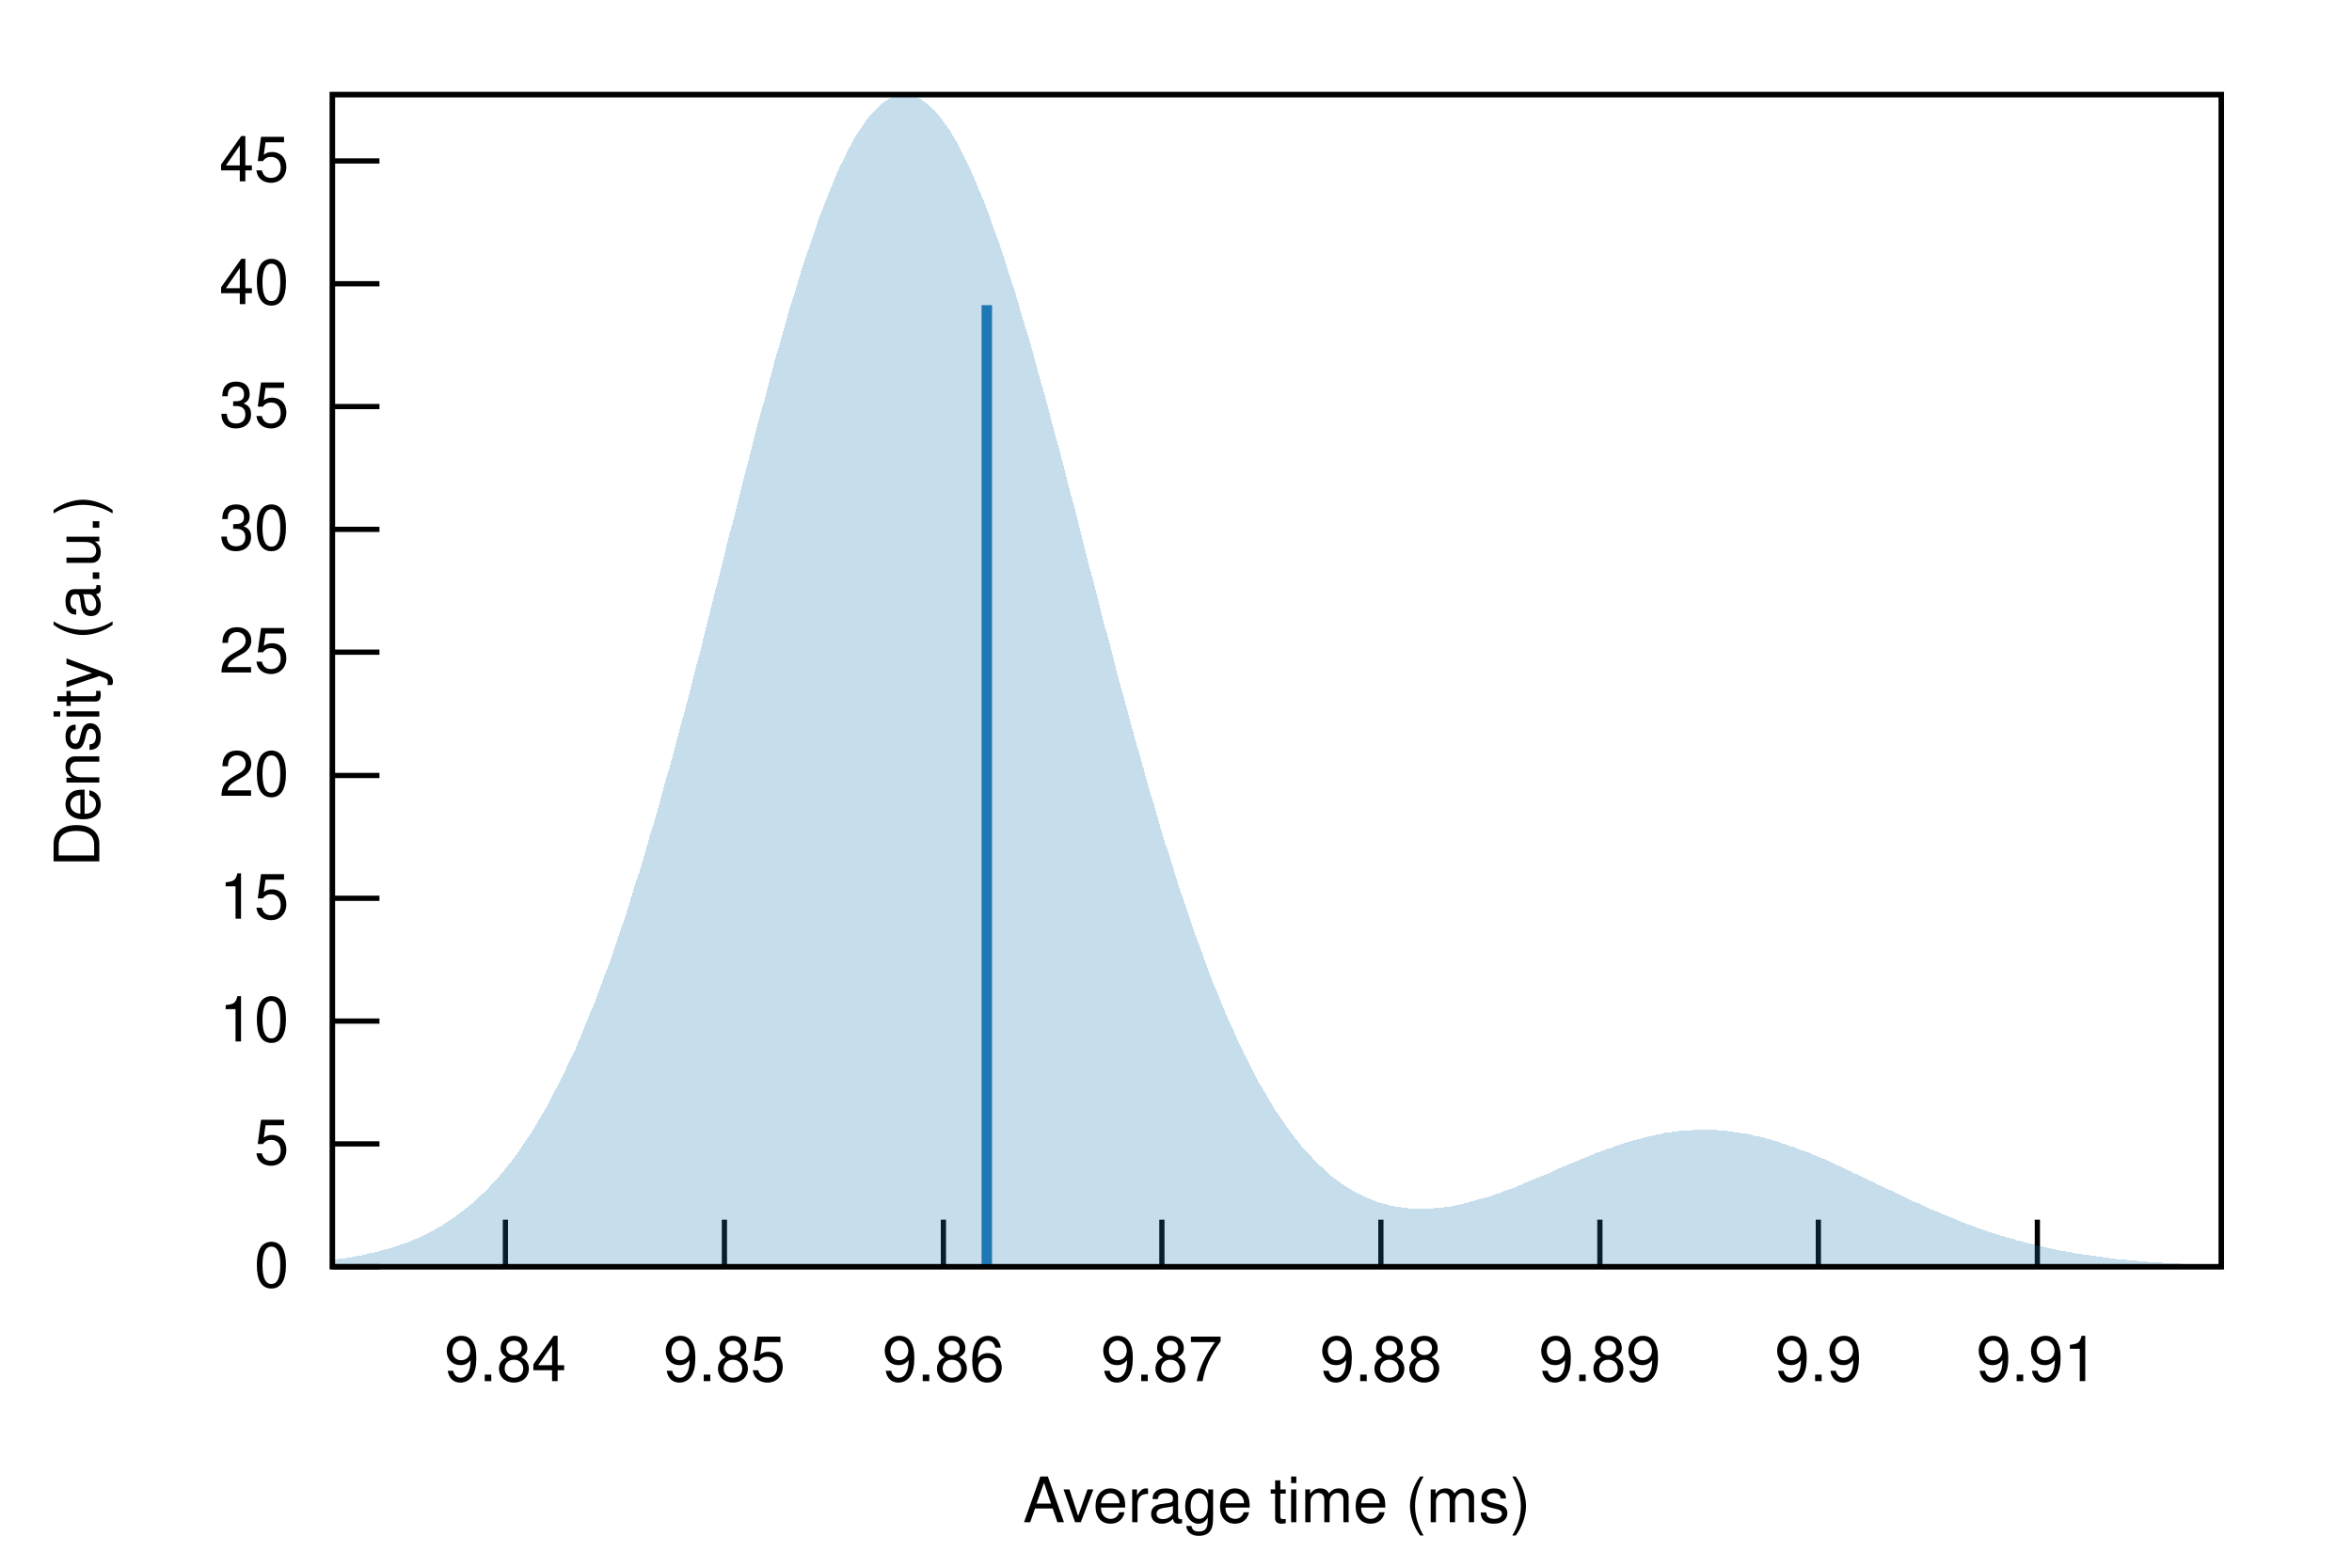
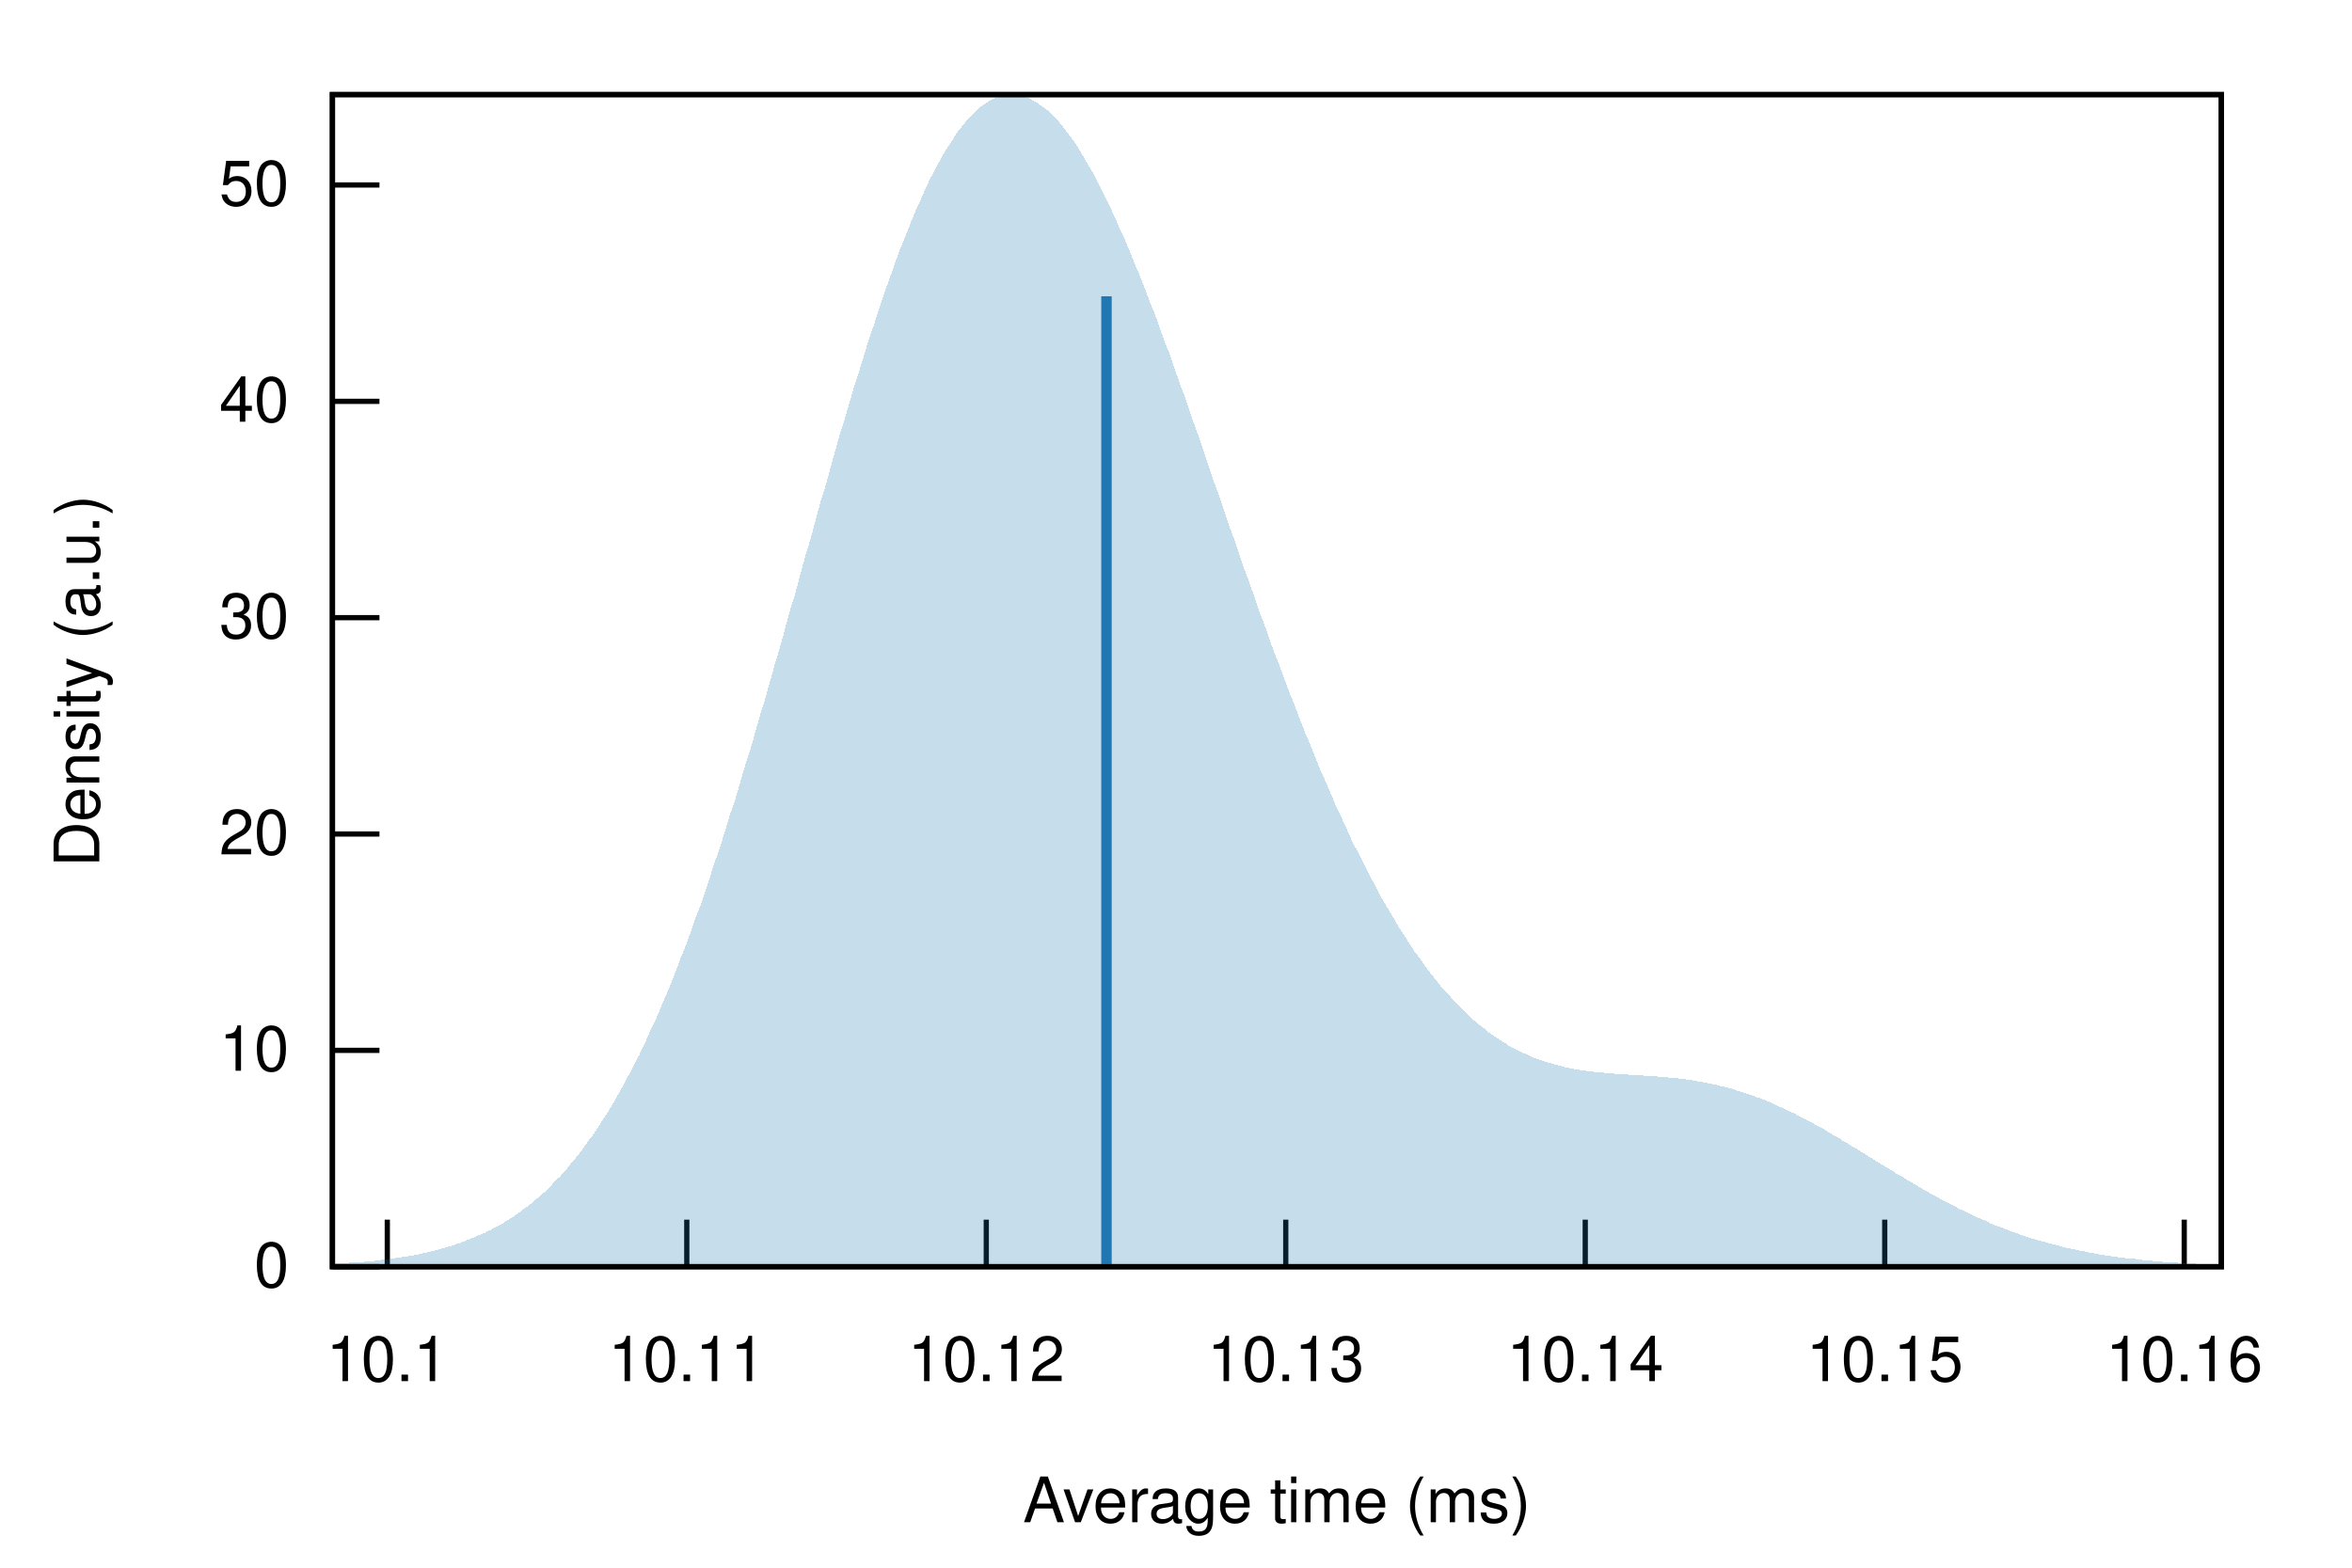
<svg xmlns="http://www.w3.org/2000/svg" xmlns:xlink="http://www.w3.org/1999/xlink" viewBox="0 0 450 300">
  <g id="gnuplot_canvas">
    <rect x="0" y="0" width="450" height="300" fill="none" />
    <defs>
      <circle id="gpDot" r="0.5" stroke-width="0.5" stroke="currentColor" />
      <path id="gpPt0" stroke-width="0.222" stroke="currentColor" d="M-1,0 h2 M0,-1 v2" />
      <path id="gpPt1" stroke-width="0.222" stroke="currentColor" d="M-1,-1 L1,1 M1,-1 L-1,1" />
      <path id="gpPt2" stroke-width="0.222" stroke="currentColor" d="M-1,0 L1,0 M0,-1 L0,1 M-1,-1 L1,1 M-1,1 L1,-1" />
      <rect id="gpPt3" stroke-width="0.222" stroke="currentColor" x="-1" y="-1" width="2" height="2" />
      <rect id="gpPt4" stroke-width="0.222" stroke="currentColor" fill="currentColor" x="-1" y="-1" width="2" height="2" />
      <circle id="gpPt5" stroke-width="0.222" stroke="currentColor" cx="0" cy="0" r="1" />
      <use xlink:href="#gpPt5" id="gpPt6" fill="currentColor" stroke="none" />
      <path id="gpPt7" stroke-width="0.222" stroke="currentColor" d="M0,-1.33 L-1.33,0.67 L1.33,0.67 z" />
      <use xlink:href="#gpPt7" id="gpPt8" fill="currentColor" stroke="none" />
      <use xlink:href="#gpPt7" id="gpPt9" stroke="currentColor" transform="rotate(180)" />
      <use xlink:href="#gpPt9" id="gpPt10" fill="currentColor" stroke="none" />
      <use xlink:href="#gpPt3" id="gpPt11" stroke="currentColor" transform="rotate(45)" />
      <use xlink:href="#gpPt11" id="gpPt12" fill="currentColor" stroke="none" />
      <path id="gpPt13" stroke-width="0.222" stroke="currentColor" d="M0,1.330 L1.265,0.411 L0.782,-1.067 L-0.782,-1.076 L-1.265,0.411 z" />
      <use xlink:href="#gpPt13" id="gpPt14" fill="currentColor" stroke="none" />
      <filter id="textbox" filterUnits="objectBoundingBox" x="0" y="0" height="1" width="1">
        <feFlood flood-color="white" flood-opacity="1" result="bgnd" />
        <feComposite in="SourceGraphic" in2="bgnd" operator="atop" />
      </filter>
      <filter id="greybox" filterUnits="objectBoundingBox" x="0" y="0" height="1" width="1">
        <feFlood flood-color="lightgrey" flood-opacity="1" result="grey" />
        <feComposite in="SourceGraphic" in2="grey" operator="atop" />
      </filter>
    </defs>
    <g fill="none" color="white" stroke="currentColor" stroke-width="1.00" stroke-linecap="butt" stroke-linejoin="miter">
</g>
    <g fill="none" color="black" stroke="currentColor" stroke-width="1.00" stroke-linecap="butt" stroke-linejoin="miter">
      <path stroke="black" d="M63.6,242.4 L72.6,242.4  " />
      <g transform="translate(55.3,246.3)" stroke="none" fill="black" font-family="Helvetica" font-size="12.00" text-anchor="end">
        <text>
          <tspan font-family="Helvetica"> 0</tspan>
        </text>
      </g>
    </g>
    <g fill="none" color="black" stroke="currentColor" stroke-width="1.00" stroke-linecap="butt" stroke-linejoin="miter">
-       <path stroke="black" d="M63.6,218.9 L72.6,218.9  " />
-       <g transform="translate(55.3,222.8)" stroke="none" fill="black" font-family="Helvetica" font-size="12.00" text-anchor="end">
-         <text>
-           <tspan font-family="Helvetica"> 5</tspan>
-         </text>
-       </g>
-     </g>
-     <g fill="none" color="black" stroke="currentColor" stroke-width="1.00" stroke-linecap="butt" stroke-linejoin="miter">
-       <path stroke="black" d="M63.6,195.4 L72.6,195.4  " />
-       <g transform="translate(55.3,199.3)" stroke="none" fill="black" font-family="Helvetica" font-size="12.00" text-anchor="end">
+       <path stroke="black" d="M63.6,201.0 L72.6,201.0  " />
+       <g transform="translate(55.3,204.9)" stroke="none" fill="black" font-family="Helvetica" font-size="12.00" text-anchor="end">
        <text>
          <tspan font-family="Helvetica"> 10</tspan>
        </text>
      </g>
    </g>
    <g fill="none" color="black" stroke="currentColor" stroke-width="1.00" stroke-linecap="butt" stroke-linejoin="miter">
-       <path stroke="black" d="M63.6,171.9 L72.6,171.9  " />
-       <g transform="translate(55.3,175.8)" stroke="none" fill="black" font-family="Helvetica" font-size="12.00" text-anchor="end">
-         <text>
-           <tspan font-family="Helvetica"> 15</tspan>
-         </text>
-       </g>
-     </g>
-     <g fill="none" color="black" stroke="currentColor" stroke-width="1.00" stroke-linecap="butt" stroke-linejoin="miter">
-       <path stroke="black" d="M63.6,148.4 L72.6,148.4  " />
-       <g transform="translate(55.3,152.3)" stroke="none" fill="black" font-family="Helvetica" font-size="12.00" text-anchor="end">
+       <path stroke="black" d="M63.6,159.6 L72.6,159.6  " />
+       <g transform="translate(55.3,163.5)" stroke="none" fill="black" font-family="Helvetica" font-size="12.00" text-anchor="end">
        <text>
          <tspan font-family="Helvetica"> 20</tspan>
        </text>
      </g>
    </g>
    <g fill="none" color="black" stroke="currentColor" stroke-width="1.00" stroke-linecap="butt" stroke-linejoin="miter">
-       <path stroke="black" d="M63.6,124.8 L72.6,124.8  " />
-       <g transform="translate(55.3,128.7)" stroke="none" fill="black" font-family="Helvetica" font-size="12.00" text-anchor="end">
-         <text>
-           <tspan font-family="Helvetica"> 25</tspan>
-         </text>
-       </g>
-     </g>
-     <g fill="none" color="black" stroke="currentColor" stroke-width="1.00" stroke-linecap="butt" stroke-linejoin="miter">
-       <path stroke="black" d="M63.6,101.3 L72.6,101.3  " />
-       <g transform="translate(55.3,105.2)" stroke="none" fill="black" font-family="Helvetica" font-size="12.00" text-anchor="end">
+       <path stroke="black" d="M63.6,118.2 L72.6,118.2  " />
+       <g transform="translate(55.3,122.1)" stroke="none" fill="black" font-family="Helvetica" font-size="12.00" text-anchor="end">
        <text>
          <tspan font-family="Helvetica"> 30</tspan>
        </text>
      </g>
    </g>
    <g fill="none" color="black" stroke="currentColor" stroke-width="1.00" stroke-linecap="butt" stroke-linejoin="miter">
-       <path stroke="black" d="M63.6,77.8 L72.6,77.8  " />
-       <g transform="translate(55.3,81.7)" stroke="none" fill="black" font-family="Helvetica" font-size="12.00" text-anchor="end">
-         <text>
-           <tspan font-family="Helvetica"> 35</tspan>
-         </text>
-       </g>
-     </g>
-     <g fill="none" color="black" stroke="currentColor" stroke-width="1.00" stroke-linecap="butt" stroke-linejoin="miter">
-       <path stroke="black" d="M63.6,54.3 L72.6,54.3  " />
-       <g transform="translate(55.3,58.2)" stroke="none" fill="black" font-family="Helvetica" font-size="12.00" text-anchor="end">
+       <path stroke="black" d="M63.6,76.8 L72.6,76.8  " />
+       <g transform="translate(55.3,80.7)" stroke="none" fill="black" font-family="Helvetica" font-size="12.00" text-anchor="end">
        <text>
          <tspan font-family="Helvetica"> 40</tspan>
        </text>
      </g>
    </g>
    <g fill="none" color="black" stroke="currentColor" stroke-width="1.00" stroke-linecap="butt" stroke-linejoin="miter">
-       <path stroke="black" d="M63.6,30.8 L72.6,30.8  " />
-       <g transform="translate(55.3,34.7)" stroke="none" fill="black" font-family="Helvetica" font-size="12.00" text-anchor="end">
+       <path stroke="black" d="M63.6,35.4 L72.6,35.4  " />
+       <g transform="translate(55.3,39.3)" stroke="none" fill="black" font-family="Helvetica" font-size="12.00" text-anchor="end">
        <text>
-           <tspan font-family="Helvetica"> 45</tspan>
+           <tspan font-family="Helvetica"> 50</tspan>
        </text>
      </g>
    </g>
    <g fill="none" color="black" stroke="currentColor" stroke-width="1.00" stroke-linecap="butt" stroke-linejoin="miter">
-       <path stroke="black" d="M96.7,242.4 L96.7,233.4  " />
-       <g transform="translate(96.7,264.3)" stroke="none" fill="black" font-family="Helvetica" font-size="12.00" text-anchor="middle">
+       <path stroke="black" d="M74.1,242.4 L74.1,233.4  " />
+       <g transform="translate(74.1,264.3)" stroke="none" fill="black" font-family="Helvetica" font-size="12.00" text-anchor="middle">
        <text>
-           <tspan font-family="Helvetica"> 9.84</tspan>
+           <tspan font-family="Helvetica"> 10.1</tspan>
        </text>
      </g>
    </g>
    <g fill="none" color="black" stroke="currentColor" stroke-width="1.00" stroke-linecap="butt" stroke-linejoin="miter">
-       <path stroke="black" d="M138.6,242.4 L138.6,233.4  " />
-       <g transform="translate(138.6,264.3)" stroke="none" fill="black" font-family="Helvetica" font-size="12.00" text-anchor="middle">
+       <path stroke="black" d="M131.4,242.4 L131.4,233.4  " />
+       <g transform="translate(131.4,264.3)" stroke="none" fill="black" font-family="Helvetica" font-size="12.00" text-anchor="middle">
        <text>
-           <tspan font-family="Helvetica"> 9.85</tspan>
+           <tspan font-family="Helvetica"> 10.11</tspan>
        </text>
      </g>
    </g>
    <g fill="none" color="black" stroke="currentColor" stroke-width="1.00" stroke-linecap="butt" stroke-linejoin="miter">
-       <path stroke="black" d="M180.5,242.4 L180.5,233.4  " />
-       <g transform="translate(180.5,264.3)" stroke="none" fill="black" font-family="Helvetica" font-size="12.00" text-anchor="middle">
+       <path stroke="black" d="M188.7,242.4 L188.7,233.4  " />
+       <g transform="translate(188.7,264.3)" stroke="none" fill="black" font-family="Helvetica" font-size="12.00" text-anchor="middle">
        <text>
-           <tspan font-family="Helvetica"> 9.86</tspan>
+           <tspan font-family="Helvetica"> 10.12</tspan>
        </text>
      </g>
    </g>
    <g fill="none" color="black" stroke="currentColor" stroke-width="1.00" stroke-linecap="butt" stroke-linejoin="miter">
-       <path stroke="black" d="M222.3,242.4 L222.3,233.4  " />
-       <g transform="translate(222.3,264.3)" stroke="none" fill="black" font-family="Helvetica" font-size="12.00" text-anchor="middle">
+       <path stroke="black" d="M246.0,242.4 L246.0,233.4  " />
+       <g transform="translate(246.0,264.3)" stroke="none" fill="black" font-family="Helvetica" font-size="12.00" text-anchor="middle">
        <text>
-           <tspan font-family="Helvetica"> 9.87</tspan>
+           <tspan font-family="Helvetica"> 10.13</tspan>
        </text>
      </g>
    </g>
    <g fill="none" color="black" stroke="currentColor" stroke-width="1.00" stroke-linecap="butt" stroke-linejoin="miter">
-       <path stroke="black" d="M264.2,242.4 L264.2,233.4  " />
-       <g transform="translate(264.2,264.3)" stroke="none" fill="black" font-family="Helvetica" font-size="12.00" text-anchor="middle">
+       <path stroke="black" d="M303.3,242.4 L303.3,233.4  " />
+       <g transform="translate(303.3,264.3)" stroke="none" fill="black" font-family="Helvetica" font-size="12.00" text-anchor="middle">
        <text>
-           <tspan font-family="Helvetica"> 9.88</tspan>
+           <tspan font-family="Helvetica"> 10.14</tspan>
        </text>
      </g>
    </g>
    <g fill="none" color="black" stroke="currentColor" stroke-width="1.00" stroke-linecap="butt" stroke-linejoin="miter">
-       <path stroke="black" d="M306.1,242.4 L306.1,233.4  " />
-       <g transform="translate(306.1,264.3)" stroke="none" fill="black" font-family="Helvetica" font-size="12.00" text-anchor="middle">
+       <path stroke="black" d="M360.6,242.4 L360.6,233.4  " />
+       <g transform="translate(360.6,264.3)" stroke="none" fill="black" font-family="Helvetica" font-size="12.00" text-anchor="middle">
        <text>
-           <tspan font-family="Helvetica"> 9.89</tspan>
+           <tspan font-family="Helvetica"> 10.15</tspan>
        </text>
      </g>
    </g>
    <g fill="none" color="black" stroke="currentColor" stroke-width="1.00" stroke-linecap="butt" stroke-linejoin="miter">
-       <path stroke="black" d="M347.9,242.4 L347.9,233.4  " />
-       <g transform="translate(347.9,264.3)" stroke="none" fill="black" font-family="Helvetica" font-size="12.00" text-anchor="middle">
+       <path stroke="black" d="M417.9,242.4 L417.9,233.4  " />
+       <g transform="translate(417.9,264.3)" stroke="none" fill="black" font-family="Helvetica" font-size="12.00" text-anchor="middle">
        <text>
-           <tspan font-family="Helvetica"> 9.9</tspan>
-         </text>
-       </g>
-     </g>
-     <g fill="none" color="black" stroke="currentColor" stroke-width="1.00" stroke-linecap="butt" stroke-linejoin="miter">
-       <path stroke="black" d="M389.8,242.4 L389.8,233.4  " />
-       <g transform="translate(389.8,264.3)" stroke="none" fill="black" font-family="Helvetica" font-size="12.00" text-anchor="middle">
-         <text>
-           <tspan font-family="Helvetica"> 9.91</tspan>
+           <tspan font-family="Helvetica"> 10.16</tspan>
        </text>
      </g>
    </g>
    <g fill="none" color="black" stroke="currentColor" stroke-width="1.00" stroke-linecap="butt" stroke-linejoin="miter">
</g>
    <g fill="none" color="black" stroke="currentColor" stroke-width="1.00" stroke-linecap="butt" stroke-linejoin="miter">
      <path stroke="black" d="M63.6,18.1 L63.6,242.4 L425.0,242.4 L425.0,18.1 L63.6,18.1 Z  " />
    </g>
    <g fill="none" color="black" stroke="currentColor" stroke-width="1.00" stroke-linecap="butt" stroke-linejoin="miter">
      <g transform="translate(19.0,130.3) rotate(270)" stroke="none" fill="black" font-family="Helvetica" font-size="12.00" text-anchor="middle">
        <text>
          <tspan font-family="Helvetica">Density (a.u.)</tspan>
        </text>
      </g>
    </g>
    <g fill="none" color="black" stroke="currentColor" stroke-width="1.00" stroke-linecap="butt" stroke-linejoin="miter">
      <g transform="translate(244.3,291.3)" stroke="none" fill="black" font-family="Helvetica" font-size="12.00" text-anchor="middle">
        <text>
          <tspan font-family="Helvetica">Average time (ms)</tspan>
        </text>
      </g>
    </g>
    <g fill="none" color="black" stroke="currentColor" stroke-width="1.00" stroke-linecap="butt" stroke-linejoin="miter">
</g>
    <g id="gnuplot_plot_1">
      <g fill="none" color="black" stroke="currentColor" stroke-width="1.00" stroke-linecap="butt" stroke-linejoin="miter">
        <g stroke="none" shape-rendering="crispEdges">
-           <polygon fill="rgb( 31, 120, 180)" fill-opacity="0.25" points="63.6,241.1 64.3,241.0 65.0,240.9 65.8,240.8 66.5,240.7 67.2,240.6 67.9,240.4 68.7,240.3 69.4,240.2 70.1,240.0 70.8,239.8 71.6,239.7 72.3,239.5 73.0,239.3 73.7,239.1 74.5,238.9 75.2,238.7 75.9,238.4 76.6,238.2 77.4,237.9 78.1,237.7 78.8,237.4 79.5,237.1 80.3,236.8 81.0,236.4 81.7,236.1 82.4,235.7 83.2,235.3 83.9,234.9 84.6,234.5 85.3,234.0 86.1,233.5 86.8,233.0 87.5,232.5 88.2,232.0 88.9,231.4 89.7,230.8 90.4,230.2 91.1,229.6 91.8,228.9 92.6,228.2 93.3,227.5 94.0,226.7 94.7,225.9 95.5,225.1 96.2,224.3 96.9,223.4 97.6,222.5 98.4,221.5 99.1,220.5 99.8,219.5 100.5,218.4 101.3,217.3 102.0,216.2 102.7,215.0 103.4,213.8 104.2,212.5 104.9,211.2 105.6,209.9 106.3,208.5 107.1,207.1 107.8,205.6 108.5,204.1 109.2,202.6 110.0,201.0 110.7,199.3 111.4,197.6 112.1,195.9 112.8,194.1 113.6,192.3 114.3,190.4 115.0,188.5 115.7,186.6 116.5,184.6 117.2,182.5 117.9,180.4 118.6,178.3 119.4,176.1 120.1,173.9 120.8,171.6 121.5,169.3 122.3,167.0 123.0,164.6 123.7,162.2 124.4,159.7 125.2,157.2 125.9,154.7 126.6,152.1 127.3,149.5 128.1,146.9 128.8,144.3 129.5,141.6 130.2,138.9 131.0,136.1 131.7,133.4 132.4,130.6 133.1,127.8 133.9,125.0 134.6,122.1 135.3,119.3 136.0,116.4 136.7,113.6 137.5,110.7 138.2,107.8 138.9,104.9 139.6,102.1 140.4,99.2 141.1,96.3 141.8,93.5 142.5,90.7 143.3,87.8 144.0,85.0 144.7,82.2 145.4,79.5 146.2,76.8 146.9,74.1 147.6,71.4 148.3,68.7 149.1,66.1 149.8,63.6 150.5,61.1 151.2,58.6 152.0,56.2 152.7,53.8 153.4,51.5 154.1,49.3 154.9,47.1 155.6,45.0 156.3,42.9 157.0,40.9 157.8,39.0 158.5,37.1 159.2,35.4 159.9,33.7 160.6,32.0 161.4,30.5 162.1,29.0 162.8,27.7 163.5,26.4 164.3,25.2 165.0,24.1 165.7,23.1 166.4,22.1 167.2,21.3 167.9,20.6 168.6,19.9 169.3,19.4 170.1,18.9 170.8,18.6 171.5,18.3 172.2,18.2 173.0,18.1 173.7,18.1 174.4,18.3 175.1,18.5 175.9,18.8 176.6,19.3 177.3,19.8 178.0,20.4 178.8,21.1 179.5,21.9 180.2,22.8 180.9,23.8 181.7,24.9 182.4,26.1 183.1,27.3 183.8,28.6 184.5,30.1 185.3,31.6 186.0,33.2 186.7,34.8 187.4,36.6 188.2,38.4 188.9,40.2 189.6,42.2 190.3,44.2 191.1,46.3 191.8,48.4 192.5,50.6 193.2,52.9 194.0,55.2 194.7,57.5 195.4,60.0 196.1,62.4 196.9,64.9 197.6,67.4 198.3,70.0 199.0,72.6 199.8,75.3 200.5,77.9 201.2,80.6 201.9,83.3 202.7,86.1 203.4,88.8 204.1,91.6 204.8,94.4 205.6,97.2 206.3,100.0 207.0,102.8 207.7,105.6 208.4,108.4 209.2,111.2 209.9,114.0 210.6,116.8 211.3,119.6 212.1,122.3 212.8,125.1 213.5,127.8 214.2,130.6 215.0,133.3 215.7,136.0 216.4,138.6 217.1,141.2 217.9,143.9 218.6,146.4 219.3,149.0 220.0,151.5 220.8,154.0 221.5,156.5 222.2,158.9 222.9,161.3 223.7,163.6 224.4,165.9 225.1,168.2 225.8,170.4 226.6,172.6 227.3,174.8 228.0,176.9 228.7,178.9 229.5,181.0 230.2,182.9 230.9,184.9 231.6,186.8 232.3,188.6 233.1,190.4 233.8,192.2 234.5,193.9 235.2,195.6 236.0,197.2 236.7,198.8 237.4,200.3 238.1,201.8 238.9,203.3 239.6,204.7 240.3,206.1 241.0,207.4 241.8,208.7 242.5,209.9 243.2,211.1 243.9,212.3 244.7,213.4 245.4,214.5 246.1,215.5 246.8,216.5 247.6,217.5 248.3,218.4 249.0,219.3 249.7,220.1 250.5,220.9 251.2,221.7 251.9,222.4 252.6,223.1 253.4,223.8 254.1,224.5 254.8,225.1 255.5,225.6 256.3,226.2 257.0,226.7 257.7,227.2 258.4,227.6 259.1,228.0 259.9,228.4 260.6,228.8 261.3,229.1 262.0,229.4 262.8,229.7 263.5,230.0 264.2,230.2 264.9,230.4 265.7,230.6 266.4,230.8 267.1,230.9 267.8,231.0 268.6,231.1 269.3,231.2 270.0,231.3 270.7,231.3 271.5,231.3 272.2,231.3 272.9,231.3 273.6,231.3 274.4,231.2 275.1,231.2 275.8,231.1 276.5,231.0 277.3,230.9 278.0,230.8 278.7,230.6 279.4,230.5 280.2,230.3 280.9,230.1 281.6,229.9 282.3,229.7 283.0,229.5 283.8,229.3 284.5,229.1 285.2,228.9 285.9,228.6 286.7,228.4 287.4,228.1 288.1,227.8 288.8,227.6 289.6,227.3 290.3,227.0 291.0,226.7 291.7,226.4 292.5,226.1 293.2,225.8 293.9,225.5 294.6,225.2 295.4,224.9 296.1,224.6 296.8,224.3 297.5,223.9 298.3,223.6 299.0,223.3 299.7,223.0 300.4,222.7 301.2,222.4 301.9,222.1 302.6,221.8 303.3,221.5 304.1,221.2 304.8,220.9 305.5,220.6 306.2,220.4 306.9,220.1 307.7,219.8 308.4,219.6 309.1,219.3 309.8,219.1 310.6,218.8 311.3,218.6 312.0,218.4 312.7,218.2 313.5,218.0 314.2,217.8 314.9,217.6 315.6,217.4 316.4,217.3 317.1,217.1 317.8,217.0 318.5,216.8 319.3,216.7 320.0,216.6 320.7,216.5 321.4,216.4 322.2,216.4 322.9,216.3 323.6,216.3 324.3,216.2 325.1,216.2 325.8,216.2 326.5,216.2 327.2,216.2 328.0,216.2 328.7,216.3 329.4,216.3 330.1,216.4 330.8,216.5 331.6,216.6 332.3,216.7 333.0,216.8 333.7,216.9 334.5,217.0 335.2,217.2 335.9,217.4 336.6,217.5 337.4,217.7 338.1,217.9 338.8,218.1 339.5,218.3 340.3,218.5 341.0,218.8 341.7,219.0 342.4,219.3 343.2,219.5 343.9,219.8 344.6,220.1 345.3,220.3 346.1,220.6 346.8,220.9 347.5,221.2 348.2,221.5 349.0,221.8 349.7,222.1 350.4,222.5 351.1,222.8 351.9,223.1 352.6,223.5 353.3,223.8 354.0,224.1 354.7,224.5 355.5,224.8 356.2,225.2 356.9,225.5 357.6,225.9 358.4,226.2 359.1,226.6 359.8,226.9 360.5,227.2 361.3,227.6 362.0,227.9 362.7,228.3 363.4,228.6 364.2,229.0 364.9,229.3 365.6,229.7 366.3,230.0 367.1,230.3 367.8,230.6 368.5,231.0 369.2,231.3 370.0,231.6 370.7,231.9 371.4,232.2 372.1,232.5 372.9,232.8 373.6,233.1 374.3,233.4 375.0,233.7 375.8,234.0 376.5,234.3 377.2,234.5 377.9,234.8 378.6,235.1 379.4,235.3 380.1,235.6 380.8,235.8 381.5,236.0 382.3,236.3 383.0,236.5 383.7,236.7 384.4,236.9 385.2,237.1 385.9,237.4 386.6,237.5 387.3,237.7 388.1,237.9 388.8,238.1 389.5,238.3 390.2,238.5 391.0,238.6 391.7,238.8 392.4,238.9 393.1,239.1 393.9,239.2 394.6,239.4 395.3,239.5 396.0,239.6 396.8,239.8 397.5,239.9 398.2,240.0 398.9,240.1 399.7,240.2 400.4,240.3 401.1,240.4 401.8,240.5 402.5,240.6 403.3,240.7 404.0,240.8 404.7,240.9 405.4,241.0 406.2,241.0 406.9,241.1 407.6,241.2 408.3,241.2 409.1,241.3 409.8,241.4 410.5,241.4 411.2,241.5 412.0,241.5 412.7,241.6 413.4,241.6 414.1,241.7 414.9,241.7 415.6,241.7 416.3,241.8 417.0,241.8 417.8,241.9 418.5,241.9 419.2,241.9 419.9,241.9 420.7,242.0 421.4,242.0 422.1,242.0 422.8,242.0 423.6,242.1 424.3,242.1 425.0,242.1 425.0,242.4 424.3,242.4 423.6,242.4 422.8,242.4 422.1,242.4 421.4,242.4 420.7,242.4 419.9,242.4 419.2,242.4 418.5,242.4 417.8,242.4 417.0,242.4 416.3,242.4 415.6,242.4 414.9,242.4 414.1,242.4 413.4,242.4 412.7,242.4 412.0,242.4 411.2,242.4 410.5,242.4 409.8,242.4 409.1,242.4 408.3,242.4 407.6,242.4 406.9,242.4 406.2,242.4 405.4,242.4 404.7,242.4 404.0,242.4 403.3,242.4 402.5,242.4 401.8,242.4 401.1,242.4 400.4,242.4 399.7,242.4 398.9,242.4 398.2,242.4 397.5,242.4 396.8,242.4 396.0,242.4 395.3,242.4 394.6,242.4 393.9,242.4 393.1,242.4 392.4,242.4 391.7,242.4 391.0,242.4 390.2,242.4 389.5,242.4 388.8,242.4 388.1,242.4 387.3,242.4 386.6,242.4 385.9,242.4 385.2,242.4 384.4,242.4 383.7,242.4 383.0,242.4 382.3,242.4 381.5,242.4 380.8,242.4 380.1,242.4 379.4,242.4 378.6,242.4 377.9,242.4 377.2,242.4 376.5,242.4 375.8,242.4 375.0,242.4 374.3,242.4 373.6,242.4 372.9,242.4 372.1,242.4 371.4,242.4 370.7,242.4 370.0,242.4 369.2,242.4 368.5,242.4 367.8,242.4 367.1,242.4 366.3,242.4 365.6,242.4 364.9,242.4 364.2,242.4 363.4,242.4 362.7,242.4 362.0,242.4 361.3,242.4 360.5,242.4 359.8,242.4 359.1,242.4 358.4,242.4 357.6,242.4 356.9,242.4 356.2,242.4 355.5,242.4 354.7,242.4 354.0,242.4 353.3,242.4 352.6,242.4 351.9,242.4 351.1,242.4 350.4,242.4 349.7,242.4 349.0,242.4 348.2,242.4 347.5,242.4 346.8,242.4 346.1,242.4 345.3,242.4 344.6,242.4 343.9,242.4 343.2,242.4 342.4,242.4 341.7,242.4 341.0,242.4 340.3,242.4 339.5,242.4 338.8,242.4 338.1,242.4 337.4,242.4 336.6,242.4 335.9,242.4 335.2,242.4 334.5,242.4 333.7,242.4 333.0,242.4 332.3,242.4 331.6,242.4 330.8,242.4 330.1,242.4 329.4,242.4 328.7,242.4 328.0,242.4 327.2,242.4 326.5,242.4 325.8,242.4 325.1,242.4 324.3,242.4 323.6,242.4 322.9,242.4 322.2,242.4 321.4,242.4 320.7,242.4 320.0,242.4 319.3,242.4 318.5,242.4 317.8,242.4 317.1,242.4 316.4,242.4 315.6,242.4 314.9,242.4 314.2,242.4 313.5,242.4 312.7,242.4 312.0,242.4 311.3,242.4 310.6,242.4 309.8,242.4 309.1,242.4 308.4,242.4 307.7,242.4 306.9,242.4 306.2,242.4 305.5,242.4 304.8,242.4 304.1,242.4 303.3,242.4 302.6,242.4 301.9,242.4 301.2,242.4 300.4,242.4 299.7,242.4 299.0,242.4 298.3,242.4 297.5,242.4 296.8,242.4 296.1,242.4 295.4,242.4 294.6,242.4 293.9,242.4 293.2,242.4 292.5,242.4 291.7,242.4 291.0,242.4 290.3,242.4 289.6,242.4 288.8,242.4 288.1,242.4 287.4,242.4 286.7,242.4 285.9,242.4 285.2,242.4 284.5,242.4 283.8,242.4 283.0,242.4 282.3,242.4 281.6,242.4 280.9,242.4 280.2,242.4 279.4,242.4 278.7,242.4 278.0,242.4 277.3,242.4 276.5,242.4 275.8,242.4 275.1,242.4 274.4,242.4 273.6,242.4 272.9,242.4 272.2,242.4 271.5,242.4 270.7,242.4 270.0,242.4 269.3,242.4 268.6,242.4 267.8,242.4 267.1,242.4 266.4,242.4 265.7,242.4 264.9,242.4 264.2,242.4 263.5,242.4 262.8,242.4 262.0,242.4 261.3,242.4 260.6,242.4 259.9,242.4 259.1,242.4 258.4,242.4 257.7,242.4 257.0,242.4 256.3,242.4 255.5,242.4 254.8,242.4 254.1,242.4 253.4,242.4 252.6,242.4 251.9,242.4 251.2,242.4 250.5,242.4 249.7,242.4 249.0,242.4 248.3,242.4 247.6,242.4 246.8,242.4 246.1,242.4 245.4,242.4 244.7,242.4 243.9,242.4 243.2,242.4 242.5,242.4 241.8,242.4 241.0,242.4 240.3,242.4 239.6,242.4 238.9,242.4 238.1,242.4 237.4,242.4 236.7,242.4 236.0,242.4 235.2,242.4 234.5,242.4 233.8,242.4 233.1,242.4 232.3,242.4 231.6,242.4 230.9,242.4 230.2,242.4 229.5,242.4 228.7,242.4 228.0,242.4 227.3,242.4 226.6,242.4 225.8,242.4 225.1,242.4 224.4,242.4 223.7,242.4 222.9,242.4 222.2,242.4 221.5,242.4 220.8,242.4 220.0,242.4 219.3,242.4 218.6,242.4 217.9,242.4 217.1,242.4 216.4,242.4 215.7,242.4 215.0,242.4 214.2,242.4 213.5,242.4 212.8,242.4 212.1,242.4 211.3,242.4 210.6,242.4 209.9,242.4 209.2,242.4 208.4,242.4 207.7,242.4 207.0,242.4 206.3,242.4 205.6,242.4 204.8,242.4 204.1,242.4 203.4,242.4 202.7,242.4 201.9,242.4 201.2,242.4 200.5,242.4 199.8,242.4 199.0,242.4 198.3,242.4 197.6,242.4 196.9,242.4 196.1,242.4 195.4,242.4 194.7,242.4 194.0,242.4 193.2,242.4 192.5,242.4 191.8,242.4 191.1,242.4 190.3,242.4 189.6,242.4 188.9,242.4 188.2,242.4 187.4,242.4 186.7,242.4 186.0,242.4 185.3,242.4 184.5,242.4 183.8,242.4 183.1,242.4 182.4,242.4 181.7,242.4 180.9,242.4 180.2,242.4 179.5,242.4 178.8,242.4 178.0,242.4 177.3,242.4 176.6,242.4 175.9,242.4 175.1,242.4 174.4,242.4 173.7,242.4 173.0,242.4 172.2,242.4 171.5,242.4 170.8,242.4 170.1,242.4 169.3,242.4 168.6,242.4 167.9,242.4 167.2,242.4 166.4,242.4 165.7,242.4 165.0,242.4 164.3,242.4 163.5,242.4 162.8,242.4 162.1,242.4 161.4,242.4 160.6,242.4 159.9,242.4 159.2,242.4 158.5,242.4 157.8,242.4 157.0,242.4 156.3,242.4 155.6,242.4 154.9,242.4 154.1,242.4 153.4,242.4 152.7,242.4 152.0,242.4 151.2,242.4 150.5,242.4 149.8,242.4 149.1,242.4 148.3,242.4 147.6,242.4 146.9,242.4 146.2,242.4 145.4,242.4 144.7,242.4 144.0,242.4 143.3,242.4 142.5,242.4 141.8,242.4 141.1,242.4 140.4,242.4 139.6,242.4 138.9,242.4 138.2,242.4 137.5,242.4 136.7,242.4 136.0,242.4 135.3,242.4 134.6,242.4 133.9,242.4 133.1,242.4 132.4,242.4 131.7,242.4 131.0,242.4 130.2,242.4 129.5,242.4 128.8,242.4 128.1,242.4 127.3,242.4 126.6,242.4 125.9,242.4 125.2,242.4 124.4,242.4 123.7,242.4 123.0,242.4 122.3,242.4 121.5,242.4 120.8,242.4 120.1,242.4 119.4,242.4 118.6,242.4 117.9,242.4 117.2,242.4 116.5,242.4 115.7,242.4 115.0,242.4 114.3,242.4 113.6,242.4 112.8,242.4 112.1,242.4 111.4,242.4 110.7,242.4 110.0,242.4 109.2,242.4 108.5,242.4 107.8,242.4 107.1,242.4 106.3,242.4 105.6,242.4 104.9,242.4 104.2,242.4 103.4,242.4 102.7,242.4 102.0,242.4 101.3,242.4 100.5,242.4 99.8,242.4 99.1,242.4 98.4,242.4 97.6,242.4 96.9,242.4 96.2,242.4 95.5,242.4 94.7,242.4 94.0,242.4 93.3,242.4 92.6,242.4 91.8,242.4 91.1,242.4 90.4,242.4 89.7,242.4 88.9,242.4 88.2,242.4 87.5,242.4 86.8,242.4 86.1,242.4 85.3,242.4 84.6,242.4 83.9,242.4 83.2,242.4 82.4,242.4 81.7,242.4 81.0,242.4 80.3,242.4 79.5,242.4 78.8,242.4 78.1,242.4 77.4,242.4 76.6,242.4 75.9,242.4 75.2,242.4 74.5,242.4 73.7,242.4 73.0,242.4 72.3,242.4 71.6,242.4 70.8,242.4 70.1,242.4 69.4,242.4 68.7,242.4 67.9,242.4 67.2,242.4 66.5,242.4 65.8,242.4 65.0,242.4 64.3,242.4 63.6,242.4 " />
+           <polygon fill="rgb( 31, 120, 180)" fill-opacity="0.25" points="63.6,241.9 64.3,241.8 65.0,241.8 65.8,241.7 66.5,241.7 67.2,241.6 67.9,241.6 68.7,241.5 69.4,241.5 70.1,241.4 70.8,241.3 71.6,241.3 72.3,241.2 73.0,241.1 73.7,241.0 74.5,240.9 75.2,240.8 75.9,240.7 76.6,240.6 77.4,240.5 78.1,240.4 78.8,240.3 79.5,240.1 80.3,240.0 81.0,239.8 81.7,239.7 82.4,239.5 83.2,239.3 83.9,239.1 84.6,238.9 85.3,238.7 86.1,238.5 86.8,238.3 87.5,238.0 88.2,237.8 88.9,237.5 89.7,237.2 90.4,236.9 91.1,236.6 91.8,236.3 92.6,236.0 93.3,235.6 94.0,235.3 94.7,234.9 95.5,234.5 96.2,234.1 96.9,233.6 97.6,233.2 98.4,232.7 99.1,232.2 99.8,231.7 100.5,231.1 101.3,230.6 102.0,230.0 102.7,229.4 103.4,228.7 104.2,228.1 104.9,227.4 105.6,226.7 106.3,225.9 107.1,225.2 107.8,224.4 108.5,223.6 109.2,222.7 110.0,221.8 110.7,220.9 111.4,220.0 112.1,219.0 112.8,218.0 113.6,217.0 114.3,215.9 115.0,214.8 115.7,213.7 116.5,212.5 117.2,211.3 117.9,210.1 118.6,208.8 119.4,207.5 120.1,206.1 120.8,204.8 121.5,203.3 122.3,201.9 123.0,200.4 123.7,198.9 124.4,197.3 125.2,195.7 125.9,194.1 126.6,192.4 127.3,190.7 128.1,188.9 128.8,187.1 129.5,185.3 130.2,183.4 131.0,181.5 131.7,179.6 132.4,177.6 133.1,175.6 133.9,173.6 134.6,171.5 135.3,169.4 136.0,167.3 136.7,165.1 137.5,162.9 138.2,160.7 138.9,158.4 139.6,156.1 140.4,153.8 141.1,151.5 141.8,149.1 142.5,146.7 143.3,144.3 144.0,141.9 144.7,139.4 145.4,136.9 146.2,134.4 146.9,131.9 147.6,129.4 148.3,126.9 149.1,124.3 149.8,121.8 150.5,119.2 151.2,116.6 152.0,114.1 152.7,111.5 153.4,108.9 154.1,106.3 154.9,103.7 155.6,101.2 156.3,98.6 157.0,96.0 157.8,93.5 158.5,91.0 159.2,88.4 159.9,85.9 160.6,83.4 161.4,81.0 162.1,78.5 162.8,76.1 163.5,73.7 164.3,71.3 165.0,69.0 165.7,66.7 166.4,64.4 167.2,62.2 167.9,60.0 168.6,57.8 169.3,55.7 170.1,53.6 170.8,51.6 171.5,49.6 172.2,47.7 173.0,45.8 173.7,44.0 174.4,42.2 175.1,40.5 175.9,38.8 176.6,37.2 177.3,35.6 178.0,34.1 178.8,32.7 179.5,31.3 180.2,30.0 180.9,28.8 181.7,27.6 182.4,26.5 183.1,25.4 183.8,24.5 184.5,23.6 185.3,22.7 186.0,21.9 186.7,21.2 187.4,20.6 188.2,20.0 188.9,19.6 189.6,19.1 190.3,18.8 191.1,18.5 191.8,18.3 192.5,18.2 193.2,18.1 194.0,18.1 194.7,18.2 195.4,18.3 196.1,18.5 196.9,18.8 197.6,19.2 198.3,19.6 199.0,20.1 199.8,20.6 200.5,21.2 201.2,21.9 201.9,22.6 202.7,23.4 203.4,24.3 204.1,25.2 204.8,26.2 205.6,27.2 206.3,28.3 207.0,29.5 207.7,30.7 208.4,31.9 209.2,33.2 209.9,34.6 210.6,36.0 211.3,37.4 212.1,38.9 212.8,40.5 213.5,42.0 214.2,43.7 215.0,45.3 215.7,47.0 216.4,48.7 217.1,50.5 217.9,52.3 218.6,54.1 219.3,55.9 220.0,57.8 220.8,59.7 221.5,61.6 222.2,63.6 222.9,65.6 223.7,67.5 224.4,69.5 225.1,71.6 225.8,73.6 226.6,75.6 227.3,77.7 228.0,79.8 228.7,81.8 229.5,83.9 230.2,86.0 230.9,88.1 231.6,90.2 232.3,92.3 233.1,94.4 233.8,96.5 234.5,98.6 235.2,100.7 236.0,102.8 236.7,104.9 237.4,106.9 238.1,109.0 238.9,111.1 239.6,113.1 240.3,115.1 241.0,117.2 241.8,119.2 242.5,121.2 243.2,123.2 243.9,125.1 244.7,127.1 245.4,129.0 246.1,130.9 246.8,132.8 247.6,134.7 248.3,136.6 249.0,138.4 249.7,140.2 250.5,142.0 251.2,143.8 251.9,145.6 252.6,147.3 253.4,149.0 254.1,150.7 254.8,152.3 255.5,154.0 256.3,155.6 257.0,157.2 257.7,158.7 258.4,160.3 259.1,161.8 259.9,163.2 260.6,164.7 261.3,166.1 262.0,167.5 262.8,168.9 263.5,170.2 264.2,171.6 264.9,172.8 265.7,174.1 266.4,175.3 267.1,176.5 267.8,177.7 268.6,178.9 269.3,180.0 270.0,181.1 270.7,182.2 271.5,183.2 272.2,184.2 272.9,185.2 273.6,186.1 274.4,187.1 275.1,188.0 275.8,188.9 276.5,189.7 277.3,190.5 278.0,191.3 278.7,192.1 279.4,192.8 280.2,193.5 280.9,194.2 281.6,194.9 282.3,195.5 283.0,196.1 283.8,196.7 284.5,197.3 285.2,197.8 285.9,198.3 286.7,198.8 287.4,199.3 288.1,199.7 288.8,200.2 289.6,200.6 290.3,200.9 291.0,201.3 291.7,201.6 292.5,202.0 293.2,202.3 293.9,202.6 294.6,202.8 295.4,203.1 296.1,203.3 296.8,203.5 297.5,203.7 298.3,203.9 299.0,204.1 299.7,204.3 300.4,204.4 301.2,204.6 301.9,204.7 302.6,204.8 303.3,204.9 304.1,205.0 304.8,205.1 305.5,205.2 306.2,205.2 306.9,205.3 307.7,205.4 308.4,205.4 309.1,205.5 309.8,205.5 310.6,205.6 311.3,205.6 312.0,205.7 312.7,205.7 313.5,205.8 314.2,205.8 314.9,205.9 315.6,205.9 316.4,206.0 317.1,206.0 317.8,206.1 318.5,206.1 319.3,206.2 320.0,206.3 320.7,206.3 321.4,206.4 322.2,206.5 322.9,206.6 323.6,206.7 324.3,206.8 325.1,207.0 325.8,207.1 326.5,207.2 327.2,207.4 328.0,207.5 328.7,207.7 329.4,207.9 330.1,208.0 330.8,208.2 331.6,208.4 332.3,208.7 333.0,208.9 333.7,209.1 334.5,209.4 335.2,209.6 335.9,209.9 336.6,210.1 337.4,210.4 338.1,210.7 338.8,211.0 339.5,211.3 340.3,211.7 341.0,212.0 341.7,212.3 342.4,212.7 343.2,213.0 343.9,213.4 344.6,213.8 345.3,214.1 346.1,214.5 346.8,214.9 347.5,215.3 348.2,215.7 349.0,216.1 349.7,216.6 350.4,217.0 351.1,217.4 351.9,217.8 352.6,218.3 353.3,218.7 354.0,219.1 354.7,219.6 355.5,220.0 356.2,220.5 356.9,220.9 357.6,221.4 358.4,221.8 359.1,222.3 359.8,222.7 360.5,223.1 361.3,223.6 362.0,224.0 362.7,224.5 363.4,224.9 364.2,225.3 364.9,225.8 365.6,226.2 366.3,226.6 367.1,227.1 367.8,227.5 368.5,227.9 369.2,228.3 370.0,228.7 370.7,229.1 371.4,229.5 372.1,229.9 372.9,230.3 373.6,230.6 374.3,231.0 375.0,231.4 375.8,231.7 376.5,232.1 377.2,232.4 377.9,232.8 378.6,233.1 379.4,233.4 380.1,233.7 380.8,234.1 381.5,234.4 382.3,234.7 383.0,234.9 383.7,235.2 384.4,235.5 385.2,235.8 385.9,236.0 386.6,236.3 387.3,236.5 388.1,236.8 388.8,237.0 389.5,237.2 390.2,237.4 391.0,237.6 391.7,237.8 392.4,238.0 393.1,238.2 393.9,238.4 394.6,238.6 395.3,238.8 396.0,238.9 396.8,239.1 397.5,239.2 398.2,239.4 398.9,239.5 399.7,239.7 400.4,239.8 401.1,239.9 401.8,240.1 402.5,240.2 403.3,240.3 404.0,240.4 404.7,240.5 405.4,240.6 406.2,240.7 406.9,240.8 407.6,240.9 408.3,240.9 409.1,241.0 409.8,241.1 410.5,241.2 411.2,241.2 412.0,241.3 412.7,241.4 413.4,241.4 414.1,241.5 414.9,241.5 415.6,241.6 416.3,241.6 417.0,241.7 417.8,241.7 418.5,241.8 419.2,241.8 419.9,241.8 420.7,241.9 421.4,241.9 422.1,241.9 422.8,242.0 423.6,242.0 424.3,242.0 425.0,242.0 425.0,242.4 424.3,242.4 423.6,242.4 422.8,242.4 422.1,242.4 421.4,242.4 420.7,242.4 419.9,242.4 419.2,242.4 418.5,242.4 417.8,242.4 417.0,242.4 416.3,242.4 415.6,242.4 414.9,242.4 414.1,242.4 413.4,242.4 412.7,242.4 412.0,242.4 411.2,242.4 410.5,242.4 409.8,242.4 409.1,242.4 408.3,242.4 407.6,242.4 406.9,242.4 406.2,242.4 405.4,242.4 404.7,242.4 404.0,242.4 403.3,242.4 402.5,242.4 401.8,242.4 401.1,242.4 400.4,242.4 399.7,242.4 398.9,242.4 398.2,242.4 397.5,242.4 396.8,242.4 396.0,242.4 395.3,242.4 394.6,242.4 393.9,242.4 393.1,242.4 392.4,242.4 391.7,242.4 391.0,242.4 390.2,242.4 389.5,242.4 388.8,242.4 388.1,242.4 387.3,242.4 386.6,242.4 385.9,242.4 385.2,242.4 384.4,242.4 383.7,242.4 383.0,242.4 382.3,242.4 381.5,242.4 380.8,242.4 380.1,242.4 379.4,242.4 378.6,242.4 377.9,242.4 377.2,242.4 376.5,242.4 375.8,242.4 375.0,242.4 374.3,242.4 373.6,242.4 372.9,242.4 372.1,242.4 371.4,242.4 370.7,242.4 370.0,242.4 369.2,242.4 368.5,242.4 367.8,242.4 367.1,242.4 366.3,242.4 365.6,242.4 364.9,242.4 364.2,242.4 363.4,242.4 362.7,242.4 362.0,242.4 361.3,242.4 360.5,242.4 359.8,242.4 359.1,242.4 358.4,242.4 357.6,242.4 356.9,242.4 356.2,242.4 355.5,242.4 354.7,242.4 354.0,242.4 353.3,242.4 352.6,242.4 351.9,242.4 351.1,242.4 350.4,242.4 349.7,242.4 349.0,242.4 348.2,242.4 347.5,242.4 346.8,242.4 346.1,242.4 345.3,242.4 344.6,242.4 343.9,242.4 343.2,242.4 342.4,242.4 341.7,242.4 341.0,242.4 340.3,242.4 339.5,242.4 338.8,242.4 338.1,242.4 337.4,242.4 336.6,242.4 335.9,242.4 335.2,242.4 334.5,242.4 333.7,242.4 333.0,242.4 332.3,242.4 331.6,242.4 330.8,242.4 330.1,242.4 329.4,242.4 328.7,242.4 328.0,242.4 327.2,242.4 326.5,242.4 325.8,242.4 325.1,242.4 324.3,242.4 323.6,242.4 322.9,242.4 322.2,242.4 321.4,242.4 320.7,242.4 320.0,242.4 319.3,242.4 318.5,242.4 317.8,242.4 317.1,242.4 316.4,242.4 315.6,242.4 314.9,242.4 314.2,242.4 313.5,242.4 312.7,242.4 312.0,242.4 311.3,242.4 310.6,242.4 309.8,242.4 309.1,242.4 308.4,242.4 307.7,242.4 306.9,242.4 306.2,242.4 305.5,242.4 304.8,242.4 304.1,242.4 303.3,242.4 302.6,242.4 301.9,242.4 301.2,242.4 300.4,242.4 299.7,242.4 299.0,242.4 298.3,242.4 297.5,242.4 296.8,242.4 296.1,242.4 295.4,242.4 294.6,242.4 293.9,242.4 293.2,242.4 292.5,242.4 291.7,242.4 291.0,242.4 290.3,242.4 289.6,242.4 288.8,242.4 288.1,242.4 287.4,242.4 286.7,242.4 285.9,242.4 285.2,242.4 284.5,242.4 283.8,242.4 283.0,242.4 282.3,242.4 281.6,242.4 280.9,242.4 280.2,242.4 279.4,242.4 278.7,242.4 278.0,242.4 277.3,242.4 276.5,242.4 275.8,242.4 275.1,242.4 274.4,242.4 273.6,242.4 272.9,242.4 272.2,242.4 271.5,242.4 270.7,242.4 270.0,242.4 269.3,242.4 268.6,242.4 267.8,242.4 267.1,242.4 266.4,242.4 265.7,242.4 264.9,242.4 264.2,242.4 263.5,242.4 262.8,242.4 262.0,242.4 261.3,242.4 260.6,242.4 259.9,242.4 259.1,242.4 258.4,242.4 257.7,242.4 257.0,242.4 256.3,242.4 255.5,242.4 254.8,242.4 254.1,242.4 253.4,242.4 252.6,242.4 251.9,242.4 251.2,242.4 250.5,242.4 249.7,242.4 249.0,242.4 248.3,242.4 247.6,242.4 246.8,242.4 246.1,242.4 245.4,242.4 244.7,242.4 243.9,242.4 243.2,242.4 242.5,242.4 241.8,242.4 241.0,242.4 240.3,242.4 239.6,242.4 238.9,242.4 238.1,242.4 237.4,242.4 236.7,242.4 236.0,242.4 235.2,242.4 234.5,242.4 233.8,242.4 233.1,242.4 232.3,242.4 231.6,242.4 230.9,242.4 230.2,242.4 229.5,242.4 228.7,242.4 228.0,242.4 227.3,242.4 226.6,242.4 225.8,242.4 225.1,242.4 224.4,242.4 223.7,242.4 222.9,242.4 222.2,242.4 221.5,242.4 220.8,242.4 220.0,242.4 219.3,242.4 218.6,242.4 217.9,242.4 217.1,242.4 216.4,242.4 215.7,242.4 215.0,242.4 214.2,242.4 213.5,242.4 212.8,242.4 212.1,242.4 211.3,242.4 210.6,242.4 209.9,242.4 209.2,242.4 208.4,242.4 207.7,242.4 207.0,242.4 206.3,242.4 205.6,242.4 204.8,242.4 204.1,242.4 203.4,242.4 202.7,242.4 201.9,242.4 201.2,242.4 200.5,242.4 199.8,242.4 199.0,242.4 198.3,242.4 197.6,242.4 196.9,242.4 196.1,242.4 195.4,242.4 194.7,242.4 194.0,242.4 193.2,242.4 192.5,242.4 191.8,242.4 191.1,242.4 190.3,242.4 189.6,242.4 188.9,242.4 188.2,242.4 187.4,242.4 186.7,242.4 186.0,242.4 185.3,242.4 184.5,242.4 183.8,242.4 183.1,242.4 182.4,242.4 181.7,242.4 180.9,242.4 180.2,242.4 179.5,242.4 178.8,242.4 178.0,242.4 177.3,242.4 176.6,242.4 175.9,242.4 175.1,242.4 174.4,242.4 173.7,242.4 173.0,242.4 172.2,242.4 171.5,242.4 170.8,242.4 170.1,242.4 169.3,242.4 168.6,242.4 167.9,242.4 167.2,242.4 166.4,242.4 165.7,242.4 165.0,242.4 164.3,242.4 163.5,242.4 162.8,242.4 162.1,242.4 161.4,242.4 160.6,242.4 159.9,242.4 159.2,242.4 158.5,242.4 157.8,242.4 157.0,242.4 156.3,242.4 155.6,242.4 154.9,242.4 154.1,242.4 153.4,242.4 152.7,242.4 152.0,242.4 151.2,242.4 150.5,242.4 149.8,242.4 149.1,242.4 148.3,242.4 147.6,242.4 146.9,242.4 146.2,242.4 145.4,242.4 144.7,242.4 144.0,242.4 143.3,242.4 142.5,242.4 141.8,242.4 141.1,242.4 140.4,242.4 139.6,242.4 138.9,242.4 138.2,242.4 137.5,242.4 136.7,242.4 136.0,242.4 135.3,242.4 134.6,242.4 133.9,242.4 133.1,242.4 132.4,242.4 131.7,242.4 131.0,242.4 130.2,242.4 129.5,242.4 128.8,242.4 128.1,242.4 127.3,242.4 126.6,242.4 125.9,242.4 125.2,242.4 124.4,242.4 123.7,242.4 123.0,242.4 122.3,242.4 121.5,242.4 120.8,242.4 120.1,242.4 119.4,242.4 118.6,242.4 117.9,242.4 117.2,242.4 116.5,242.4 115.7,242.4 115.0,242.4 114.3,242.4 113.6,242.4 112.8,242.4 112.1,242.4 111.4,242.4 110.7,242.4 110.0,242.4 109.2,242.4 108.5,242.4 107.8,242.4 107.1,242.4 106.3,242.4 105.6,242.4 104.9,242.4 104.2,242.4 103.4,242.4 102.7,242.4 102.0,242.4 101.3,242.4 100.5,242.4 99.8,242.4 99.1,242.4 98.4,242.4 97.6,242.4 96.9,242.4 96.2,242.4 95.5,242.4 94.7,242.4 94.0,242.4 93.3,242.4 92.6,242.4 91.8,242.4 91.1,242.4 90.4,242.4 89.7,242.4 88.9,242.4 88.2,242.4 87.5,242.4 86.8,242.4 86.1,242.4 85.3,242.4 84.6,242.4 83.9,242.4 83.2,242.4 82.4,242.4 81.7,242.4 81.0,242.4 80.3,242.4 79.5,242.4 78.8,242.4 78.1,242.4 77.4,242.4 76.6,242.4 75.9,242.4 75.2,242.4 74.5,242.4 73.7,242.4 73.0,242.4 72.3,242.4 71.6,242.4 70.8,242.4 70.1,242.4 69.4,242.4 68.7,242.4 67.9,242.4 67.2,242.4 66.5,242.4 65.8,242.4 65.0,242.4 64.3,242.4 63.6,242.4 " />
        </g>
      </g>
    </g>
    <g id="gnuplot_plot_2">
      <g fill="none" color="white" stroke="rgb( 31, 120, 180)" stroke-width="2.00" stroke-linecap="butt" stroke-linejoin="miter">
</g>
      <g fill="none" color="black" stroke="currentColor" stroke-width="2.00" stroke-linecap="butt" stroke-linejoin="miter">
-         <path stroke="rgb( 31, 120, 180)" d="M188.8,242.4 L188.8,58.4  " />
+         <path stroke="rgb( 31, 120, 180)" d="M211.7,242.4 L211.7,56.7  " />
      </g>
    </g>
    <g fill="none" color="black" stroke="currentColor" stroke-width="2.00" stroke-linecap="butt" stroke-linejoin="miter">
</g>
    <g fill="none" color="black" stroke="black" stroke-width="1.00" stroke-linecap="butt" stroke-linejoin="miter">
</g>
    <g fill="none" color="black" stroke="currentColor" stroke-width="1.00" stroke-linecap="butt" stroke-linejoin="miter">
      <path stroke="black" d="M63.6,18.1 L63.6,242.4 L425.0,242.4 L425.0,18.1 L63.6,18.1 Z  " />
    </g>
    <g fill="none" color="black" stroke="currentColor" stroke-width="1.00" stroke-linecap="butt" stroke-linejoin="miter">
</g>
  </g>
</svg>
